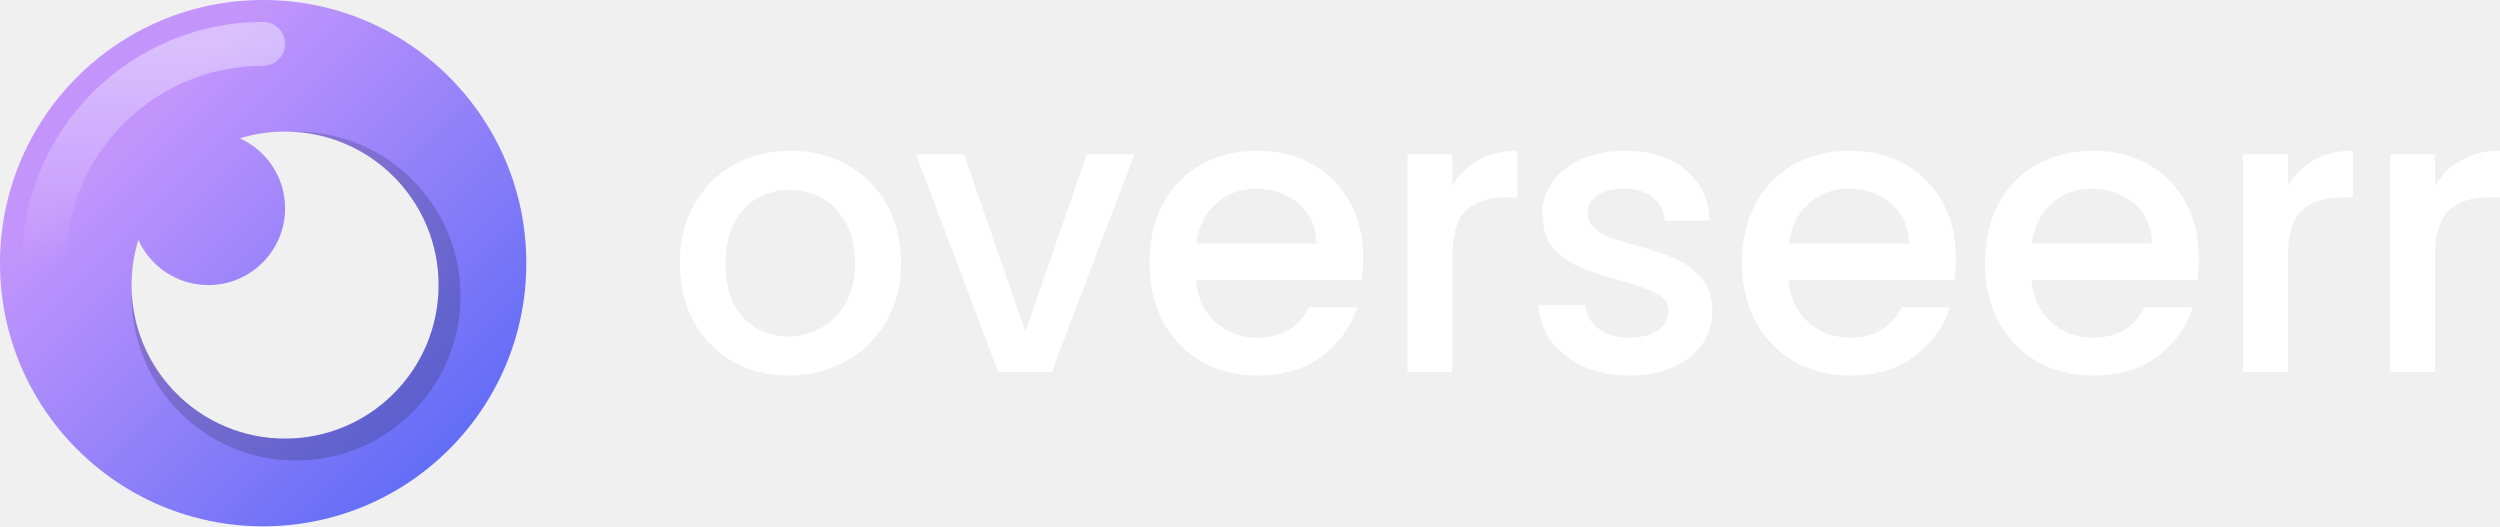
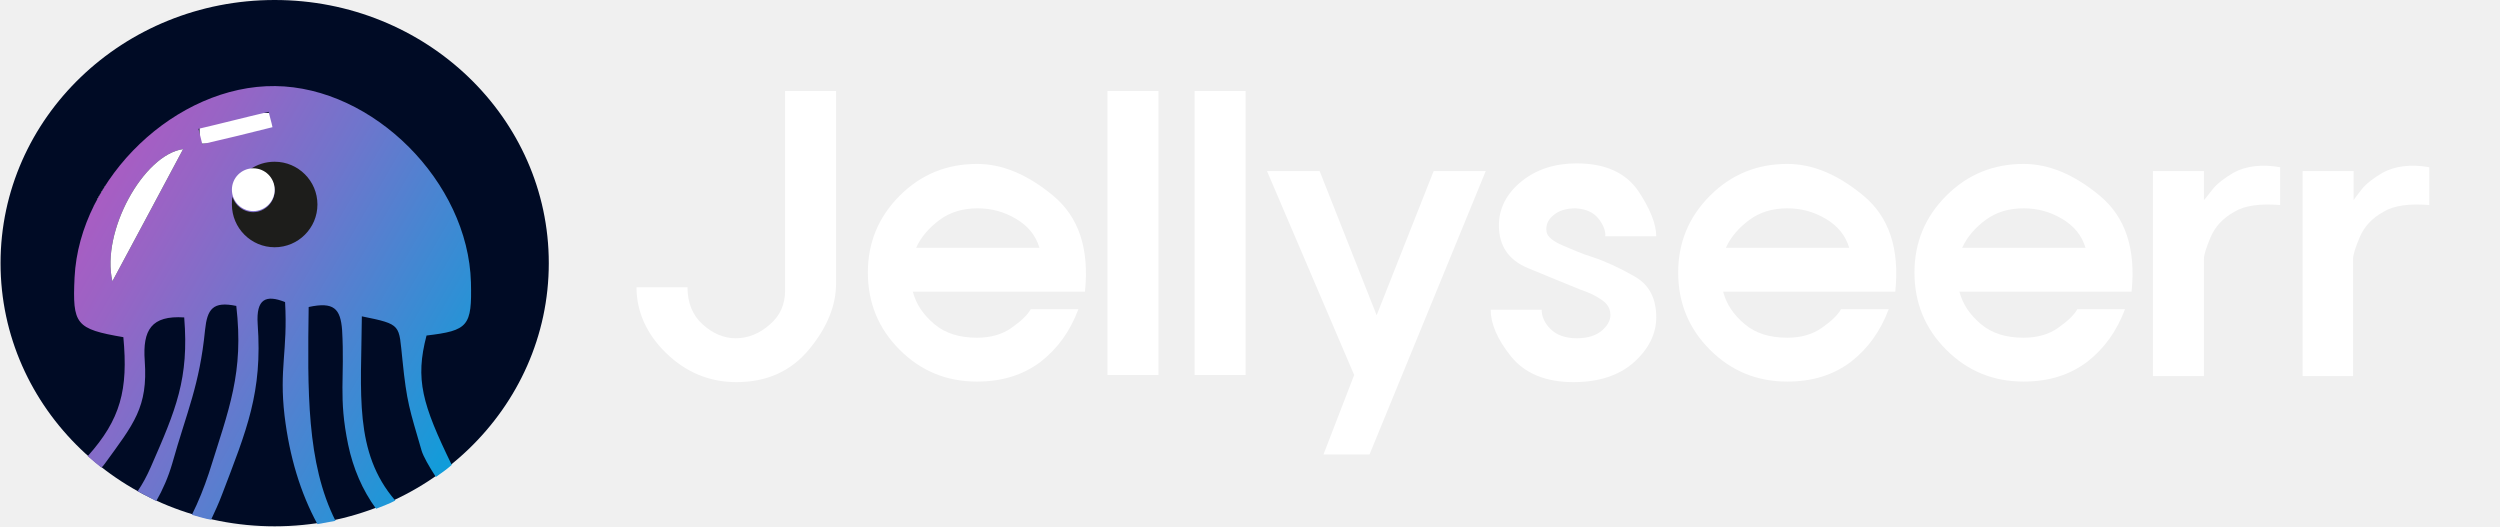
- <svg xmlns="http://www.w3.org/2000/svg" width="456" height="96" fill="none" viewBox="0 0 456 96">
-   <path fill="url(#paint0_linear)" fill-rule="evenodd" d="M48 96C74.51 96 96 74.51 96 48C96 21.49 74.51 0 48 0C21.49 0 0 21.49 0 48C0 74.51 21.49 96 48 96ZM80 52C80 67.464 67.464 80 52 80C36.536 80 24 67.464 24 52C24 49.13 24.432 46.361 25.234 43.755C27.429 48.617 32.319 52 38 52C45.732 52 52 45.732 52 38C52 32.319 48.617 27.429 43.755 25.234C46.362 24.432 49.13 24 52 24C67.464 24 80 36.536 80 52Z" clip-rule="evenodd" />
-   <path fill="#131928" fill-rule="evenodd" d="M80 52C80 67.464 67.464 80 52 80C36.864 80 24.533 67.99 24.017 52.979C24.006 53.318 24 53.658 24 54C24 70.569 37.431 84 54 84C70.569 84 84 70.569 84 54C84 37.431 70.569 24 54 24C53.66 24 53.321 24.006 52.983 24.017C67.992 24.535 80 36.865 80 52Z" clip-rule="evenodd" opacity=".2" />
-   <path fill="url(#paint1_linear)" fill-rule="evenodd" d="M48 12C28.118 12 12 28.118 12 48C12 50.209 10.209 52 8 52C5.791 52 4 50.209 4 48C4 23.7 23.7 4 48 4C50.209 4 52 5.791 52 8C52 10.209 50.209 12 48 12Z" clip-rule="evenodd" />
-   <path fill="#fff" d="M143.82 68.5C140.086 68.5 136.711 67.659 133.695 65.978C130.679 64.249 128.309 61.847 126.585 58.772C124.862 55.65 124 52.047 124 47.964C124 43.929 124.886 40.35 126.657 37.228C128.428 34.105 130.846 31.703 133.91 30.022C136.974 28.341 140.397 27.5 144.179 27.5C147.961 27.5 151.384 28.341 154.448 30.022C157.512 31.703 159.93 34.105 161.701 37.228C163.473 40.35 164.358 43.929 164.358 47.964C164.358 51.999 163.449 55.578 161.629 58.7C159.81 61.823 157.321 64.249 154.161 65.978C151.049 67.659 147.602 68.5 143.82 68.5ZM143.82 61.366C145.927 61.366 147.889 60.862 149.709 59.853C151.576 58.844 153.084 57.331 154.233 55.314C155.382 53.296 155.956 50.846 155.956 47.964C155.956 45.082 155.406 42.656 154.305 40.686C153.204 38.669 151.743 37.156 149.924 36.147C148.105 35.138 146.142 34.634 144.036 34.634C141.929 34.634 139.966 35.138 138.147 36.147C136.376 37.156 134.963 38.669 133.91 40.686C132.857 42.656 132.33 45.082 132.33 47.964C132.33 52.239 133.407 55.554 135.562 57.908C137.764 60.214 140.517 61.366 143.82 61.366Z" />
-   <path fill="#fff" d="M187.029 60.502L198.232 28.148H206.921L191.84 67.852H182.074L167.065 28.148H175.826L187.029 60.502Z" />
-   <path fill="#fff" d="M248.656 47.027C248.656 48.516 248.56 49.861 248.369 51.062H218.136C218.375 54.233 219.548 56.779 221.655 58.7C223.761 60.622 226.346 61.583 229.41 61.583C233.815 61.583 236.927 59.733 238.746 56.034H247.579C246.382 59.685 244.204 62.688 241.044 65.041C237.932 67.347 234.054 68.5 229.41 68.5C225.628 68.5 222.229 67.659 219.213 65.978C216.245 64.249 213.899 61.847 212.175 58.772C210.5 55.65 209.662 52.047 209.662 47.964C209.662 43.881 210.476 40.302 212.104 37.228C213.779 34.105 216.101 31.703 219.069 30.022C222.086 28.341 225.533 27.5 229.41 27.5C233.145 27.5 236.472 28.317 239.392 29.95C242.313 31.583 244.587 33.889 246.214 36.867C247.842 39.798 248.656 43.184 248.656 47.027ZM240.11 44.433C240.062 41.407 238.985 38.981 236.879 37.156C234.772 35.33 232.163 34.417 229.051 34.417C226.227 34.417 223.809 35.33 221.798 37.156C219.788 38.933 218.591 41.359 218.208 44.433H240.11Z" />
-   <path fill="#fff" d="M264.899 33.913C266.096 31.895 267.676 30.334 269.639 29.229C271.649 28.076 274.019 27.5 276.748 27.5V36.003H274.665C271.458 36.003 269.016 36.819 267.341 38.453C265.713 40.086 264.899 42.92 264.899 46.955V67.852H256.712V28.148H264.899V33.913Z" />
-   <path fill="#fff" d="M297.199 68.5C294.087 68.5 291.287 67.948 288.797 66.843C286.356 65.69 284.417 64.153 282.98 62.231C281.544 60.262 280.778 58.076 280.682 55.674H289.156C289.3 57.355 290.09 58.772 291.526 59.925C293.01 61.03 294.853 61.583 297.056 61.583C299.354 61.583 301.125 61.15 302.37 60.286C303.662 59.373 304.309 58.22 304.309 56.827C304.309 55.338 303.59 54.233 302.154 53.512C300.766 52.792 298.54 51.999 295.476 51.134C292.507 50.318 290.09 49.525 288.223 48.757C286.356 47.988 284.728 46.811 283.339 45.226C281.999 43.641 281.329 41.551 281.329 38.957C281.329 36.843 281.951 34.922 283.196 33.192C284.441 31.415 286.212 30.022 288.51 29.013C290.856 28.004 293.537 27.5 296.553 27.5C301.053 27.5 304.668 28.653 307.396 30.959C310.173 33.217 311.657 36.315 311.849 40.254H303.662C303.519 38.477 302.8 37.059 301.508 36.003C300.215 34.946 298.468 34.417 296.266 34.417C294.111 34.417 292.46 34.826 291.311 35.642C290.162 36.459 289.587 37.54 289.587 38.885C289.587 39.942 289.97 40.83 290.736 41.551C291.502 42.272 292.436 42.848 293.537 43.28C294.638 43.665 296.266 44.169 298.42 44.794C301.292 45.562 303.638 46.355 305.458 47.171C307.325 47.94 308.928 49.093 310.269 50.63C311.609 52.167 312.304 54.209 312.351 56.755C312.351 59.013 311.729 61.03 310.484 62.808C309.24 64.585 307.468 65.978 305.17 66.987C302.92 67.996 300.263 68.5 297.199 68.5Z" />
-   <path fill="#fff" d="M356.744 47.027C356.744 48.516 356.648 49.861 356.457 51.062H326.224C326.463 54.233 327.636 56.779 329.743 58.7C331.849 60.622 334.435 61.583 337.499 61.583C341.903 61.583 345.015 59.733 346.834 56.034H355.667C354.47 59.685 352.292 62.688 349.132 65.041C346.02 67.347 342.142 68.5 337.499 68.5C333.716 68.5 330.317 67.659 327.301 65.978C324.333 64.249 321.987 61.847 320.264 58.772C318.588 55.65 317.75 52.047 317.75 47.964C317.75 43.881 318.564 40.302 320.192 37.228C321.867 34.105 324.189 31.703 327.158 30.022C330.174 28.341 333.621 27.5 337.499 27.5C341.233 27.5 344.56 28.317 347.48 29.95C350.401 31.583 352.675 33.889 354.303 36.867C355.93 39.798 356.744 43.184 356.744 47.027ZM348.199 44.433C348.151 41.407 347.073 38.981 344.967 37.156C342.86 35.33 340.251 34.417 337.139 34.417C334.315 34.417 331.897 35.33 329.886 37.156C327.876 38.933 326.679 41.359 326.296 44.433H348.199Z" />
-   <path fill="#fff" d="M401.066 47.027C401.066 48.516 400.97 49.861 400.778 51.062H370.545C370.785 54.233 371.958 56.779 374.064 58.7C376.171 60.622 378.756 61.583 381.82 61.583C386.224 61.583 389.336 59.733 391.156 56.034H399.988C398.792 59.685 396.613 62.688 393.453 65.041C390.342 67.347 386.464 68.5 381.82 68.5C378.038 68.5 374.639 67.659 371.623 65.978C368.654 64.249 366.309 61.847 364.585 58.772C362.909 55.65 362.072 52.047 362.072 47.964C362.072 43.881 362.886 40.302 364.513 37.228C366.189 34.105 368.511 31.703 371.479 30.022C374.495 28.341 377.942 27.5 381.82 27.5C385.554 27.5 388.881 28.317 391.802 29.95C394.722 31.583 396.996 33.889 398.624 36.867C400.252 39.798 401.066 43.184 401.066 47.027ZM392.52 44.433C392.472 41.407 391.395 38.981 389.288 37.156C387.182 35.33 384.573 34.417 381.461 34.417C378.636 34.417 376.219 35.33 374.208 37.156C372.197 38.933 371 41.359 370.617 44.433H392.52Z" />
-   <path fill="#fff" d="M417.309 33.913C418.505 31.895 420.085 30.334 422.048 29.229C424.059 28.076 426.429 27.5 429.157 27.5V36.003H427.075C423.867 36.003 421.426 36.819 419.75 38.453C418.122 40.086 417.309 42.92 417.309 46.955V67.852H409.122V28.148H417.309V33.913Z" />
-   <path fill="#fff" d="M444.151 33.913C445.348 31.895 446.928 30.334 448.891 29.229C450.901 28.076 453.271 27.5 456 27.5V36.003H453.917C450.71 36.003 448.268 36.819 446.593 38.453C444.965 40.086 444.151 42.92 444.151 46.955V67.852H435.964V28.148H444.151V33.913Z" />
-   <defs>
-     <linearGradient id="paint0_linear" x1="48" x2="117.5" y1="0" y2="69.5" gradientUnits="userSpaceOnUse">
-       <stop stop-color="#C395FC" />
-       <stop offset="1" stop-color="#4F65F5" />
+ <svg xmlns="http://www.w3.org/2000/svg" version="1.1" id="Layer_1" width="456" height="96" viewBox="0 0 456 96" style="enable-background:new 0 0 456 96;" xml:space="preserve">
+   <style type="text/css">
+ 	.st0{fill:#000B25;}
+ 	.st1{fill:#FFFFFF;}
+ 	.st2{fill:url(#SVGID_1_);}
+ 	.st3{fill-rule:evenodd;clip-rule:evenodd;fill:#1D1D1B;}
+ 	.st4{fill-rule:evenodd;clip-rule:evenodd;fill:#FFFFFF;}
+ 	.st5{enable-background:new    ;}
+ </style>
+   <g>
+     <ellipse class="st0" cx="50.1" cy="48" rx="50" ry="48" />
+     <rect x="36.4" y="20.6" class="st1" width="13.5" height="5.6" />
+     <linearGradient id="SVGID_1_" gradientUnits="userSpaceOnUse" x1="16.637" y1="59.78" x2="85.968" y2="19.752" gradientTransform="matrix(1 0 0 -1 0 98)">
+       <stop offset="4.993059e-09" style="stop-color:#FFFFFF" />
+       <stop offset="1.298195e-07" style="stop-color:#A85DC3" />
+       <stop offset="0.147" style="stop-color:#9864C5" />
+       <stop offset="0.434" style="stop-color:#6F75CC" />
+       <stop offset="0.829" style="stop-color:#2E90D5" />
+       <stop offset="1" style="stop-color:#0F9DDA" />
    </linearGradient>
-     <linearGradient id="paint1_linear" x1="28" x2="28" y1="8" y2="48" gradientUnits="userSpaceOnUse">
-       <stop stop-color="#fff" stop-opacity=".4" />
-       <stop offset="1" stop-color="#fff" stop-opacity="0" />
-     </linearGradient>
-   </defs>
+     <path class="st2" d="M85.9,51.5c-0.5-18.3-17.8-35.6-35.7-35.8c-18-0.2-35.7,16.7-36.6,34.9c-0.4,8.6,0.2,9.4,8.9,10.9   c0.9,9.6-0.5,15-6.5,21.7c0.8,0.7,1.6,1.4,2.5,2.1c0.2-0.2,0.4-0.4,0.6-0.7c5.3-7.3,7.9-10.3,7.3-18.8c-0.4-5.6,1.2-8.3,7.2-7.9   c0.9,11.2-1.5,16.8-6.1,27.3c-0.7,1.6-1.5,3.1-2.4,4.4c1.1,0.6,2.3,1.2,3.4,1.8c1.2-2.1,2.2-4.4,2.9-6.8c2.7-9.6,5-14.3,6-24.4   c0.4-3.8,1.4-5.3,5.7-4.4c1.4,12.2-1.3,18.7-5,30.5c-0.9,2.7-1.9,5.2-3.1,7.6c1.1,0.3,2.3,0.7,3.5,0.9c0.7-1.5,1.4-3,2-4.6   C45,78.4,47.9,71.6,47,59.1c-0.3-4.6,1.5-5.4,5-4c0.5,9-1.1,12.1-0.1,20.7c0.9,7.5,2.9,14.1,6,19.8c1.1-0.2,2.2-0.4,3.3-0.6   c-5.3-10.5-5.1-23.8-4.9-39c4.6-1,5.8,0.3,6.1,4.2c0.5,8.8-0.7,12.2,1.1,20.9c0.9,4.3,2.6,8.3,5.1,11.7c1.2-0.5,2.4-0.9,3.5-1.5   c-7.6-8.8-6.2-19.6-6.1-33.6c7.4,1.5,6.7,1.5,7.4,7.9c0.8,7.9,1.3,9,3.5,16.6c0.3,1,1.3,2.8,2.6,4.8c1-0.7,2-1.4,2.9-2.2   c-5.4-11.1-6.7-15.6-4.6-23.6C85.4,60.3,86.1,59.5,85.9,51.5z M20.5,51.3c-2.1-9.1,5.7-23.1,12.9-24.1   C29.3,34.9,24.9,43.1,20.5,51.3z M36.9,26.3c-0.2-0.9-0.5-1.9-0.7-2.8c4.3-1,8.5-2.1,12.8-3.1c0.2,0.9,0.5,1.8,0.7,2.8   C45.4,24.3,41.2,25.3,36.9,26.3z" />
+     <path class="st1" d="M20.5,51.3c-2.1-9.1,5.7-23.1,12.9-24.1C29.3,34.9,24.9,43.1,20.5,51.3z" />
+     <path class="st3" d="M50.1,29.5c-1.7,0-3.2,0.5-4.5,1.4c0.2,0,0.4,0,0.6,0c2.2,0,3.9,1.8,3.9,3.9s-1.8,3.9-3.9,3.9   c-1.8,0-3.3-1.2-3.8-2.8c-0.1,0.5-0.1,0.9-0.1,1.4c0,4.3,3.5,7.8,7.8,7.8s7.8-3.5,7.8-7.8C57.9,33,54.4,29.5,50.1,29.5z" />
+     <circle class="st4" cx="46.2" cy="34.6" r="3.9" />
+   </g>
+   <g class="st5">
+     <path class="st1" d="M140.4,59.2c1.9-1.6,2.8-3.7,2.8-6.2V16.6h9.3v35.1c0,4-1.6,8-4.9,12c-3.3,4-7.7,6-13.3,6   c-4.9,0-9.2-1.8-12.8-5.3c-3.6-3.5-5.4-7.6-5.4-12h9.3c0,2.8,0.9,5.1,2.8,6.8c1.9,1.7,3.9,2.5,6,2.5   C136.5,61.7,138.6,60.8,140.4,59.2z" />
+     <path class="st1" d="M166.5,53.2c0.6,2.3,1.9,4.2,3.9,5.9c2,1.7,4.6,2.5,7.8,2.5c2.5,0,4.6-0.6,6.3-1.8c1.7-1.2,2.9-2.3,3.5-3.4   h8.7c-1.5,4-3.8,7.2-6.9,9.6c-3.2,2.4-7,3.6-11.6,3.6c-5.5,0-10.2-1.9-14.1-5.8c-3.9-3.9-5.8-8.6-5.8-14.1c0-5.4,1.9-10.1,5.8-14   c3.9-3.9,8.6-5.8,14.1-5.8c4.6,0,9.2,1.9,13.9,5.8c4.7,3.9,6.6,9.7,5.8,17.5H166.5z M189.6,45.2c-0.7-2.3-2.1-4-4.3-5.3   c-2.2-1.3-4.5-1.9-7-1.9c-2.7,0-5,0.7-6.9,2.1c-1.9,1.4-3.4,3.1-4.3,5.1H189.6z" />
+     <path class="st1" d="M211.3,68.4H202V16.6h9.3V68.4z" />
+     <path class="st1" d="M227.2,68.4h-9.3V16.6h9.3V68.4z" />
+     <path class="st1" d="M231.1,31.2h9.6l10.4,26.3l10.4-26.3h9.5l-21.2,51.7h-8.4l5.6-14.5L231.1,31.2z" />
+     <path class="st1" d="M291.5,39.8c-0.9-1.1-2.3-1.7-4.1-1.8c-1.7,0-3.1,0.4-4.1,1.3c-1,0.8-1.4,1.9-1.2,3c0.1,0.8,1.1,1.7,3,2.5   s3.7,1.6,5.4,2.1c2.4,0.8,5,2,7.6,3.5c2.7,1.5,4,4,4,7.5c0,3-1.4,5.8-4.1,8.2c-2.7,2.4-6.4,3.6-11,3.6c-5.1,0-8.9-1.6-11.4-4.7   c-2.5-3.1-3.7-6-3.7-8.5h9.3c0,1.2,0.5,2.4,1.6,3.5c1.1,1.1,2.7,1.7,4.8,1.7c2,0,3.6-0.5,4.7-1.5c1.1-1,1.6-2.1,1.4-3.2   c-0.1-0.9-0.6-1.7-1.7-2.4c-1-0.7-2.3-1.3-3.8-1.8c-2.7-1.1-5.9-2.4-9.5-3.9c-3.6-1.5-5.3-4.1-5.3-7.8c0-3.1,1.4-5.8,4.1-8   c2.7-2.2,6.1-3.3,10.1-3.3c5.2,0,8.9,1.7,11.2,5c2.2,3.3,3.3,6.1,3.3,8.3h-9.3C292.9,42.1,292.4,40.9,291.5,39.8z" />
+     <path class="st1" d="M314.3,53.2c0.6,2.3,1.9,4.2,3.9,5.9c2,1.7,4.6,2.5,7.8,2.5c2.5,0,4.6-0.6,6.3-1.8c1.7-1.2,2.9-2.3,3.5-3.4   h8.7c-1.5,4-3.8,7.2-6.9,9.6c-3.2,2.4-7,3.6-11.6,3.6c-5.5,0-10.2-1.9-14.1-5.8c-3.9-3.9-5.8-8.6-5.8-14.1c0-5.4,1.9-10.1,5.8-14   c3.9-3.9,8.6-5.8,14.1-5.8c4.6,0,9.2,1.9,13.9,5.8c4.7,3.9,6.6,9.7,5.8,17.5H314.3z M337.3,45.2c-0.7-2.3-2.1-4-4.3-5.3   c-2.2-1.3-4.5-1.9-7-1.9c-2.7,0-5,0.7-6.9,2.1c-1.9,1.4-3.4,3.1-4.3,5.1H337.3z" />
+     <path class="st1" d="M357.4,53.2c0.6,2.3,1.9,4.2,3.9,5.9c2,1.7,4.6,2.5,7.8,2.5c2.5,0,4.6-0.6,6.3-1.8c1.7-1.2,2.9-2.3,3.5-3.4   h8.7c-1.5,4-3.8,7.2-6.9,9.6c-3.2,2.4-7,3.6-11.6,3.6c-5.5,0-10.2-1.9-14.1-5.8c-3.9-3.9-5.8-8.6-5.8-14.1c0-5.4,1.9-10.1,5.8-14   c3.9-3.9,8.6-5.8,14.1-5.8c4.6,0,9.2,1.9,13.9,5.8c4.7,3.9,6.6,9.7,5.8,17.5H357.4z M380.4,45.2c-0.7-2.3-2.1-4-4.3-5.3   c-2.2-1.3-4.5-1.9-7-1.9c-2.7,0-5,0.7-6.9,2.1c-1.9,1.4-3.4,3.1-4.3,5.1H380.4z" />
+     <path class="st1" d="M403.6,34.5c0.8-1,2.1-2,3.8-3c2.2-1.2,5.1-1.6,8.5-1v6.9c-3.7-0.3-6.5,0.1-8.3,1.2c-2.2,1.2-3.6,2.8-4.4,4.7   c-0.8,1.9-1.2,3.2-1.2,3.9v21.4h-9.3V31.2h9.3v5.3C402.3,36.2,402.8,35.5,403.6,34.5z" />
+     <path class="st1" d="M430.8,34.5c0.8-1,2.1-2,3.8-3c2.2-1.2,5.1-1.6,8.5-1v6.9c-3.7-0.3-6.5,0.1-8.3,1.2c-2.2,1.2-3.6,2.8-4.4,4.7   c-0.8,1.9-1.2,3.2-1.2,3.9v21.4H420V31.2h9.3v5.3C429.5,36.2,430,35.5,430.8,34.5z" />
+   </g>
</svg>
